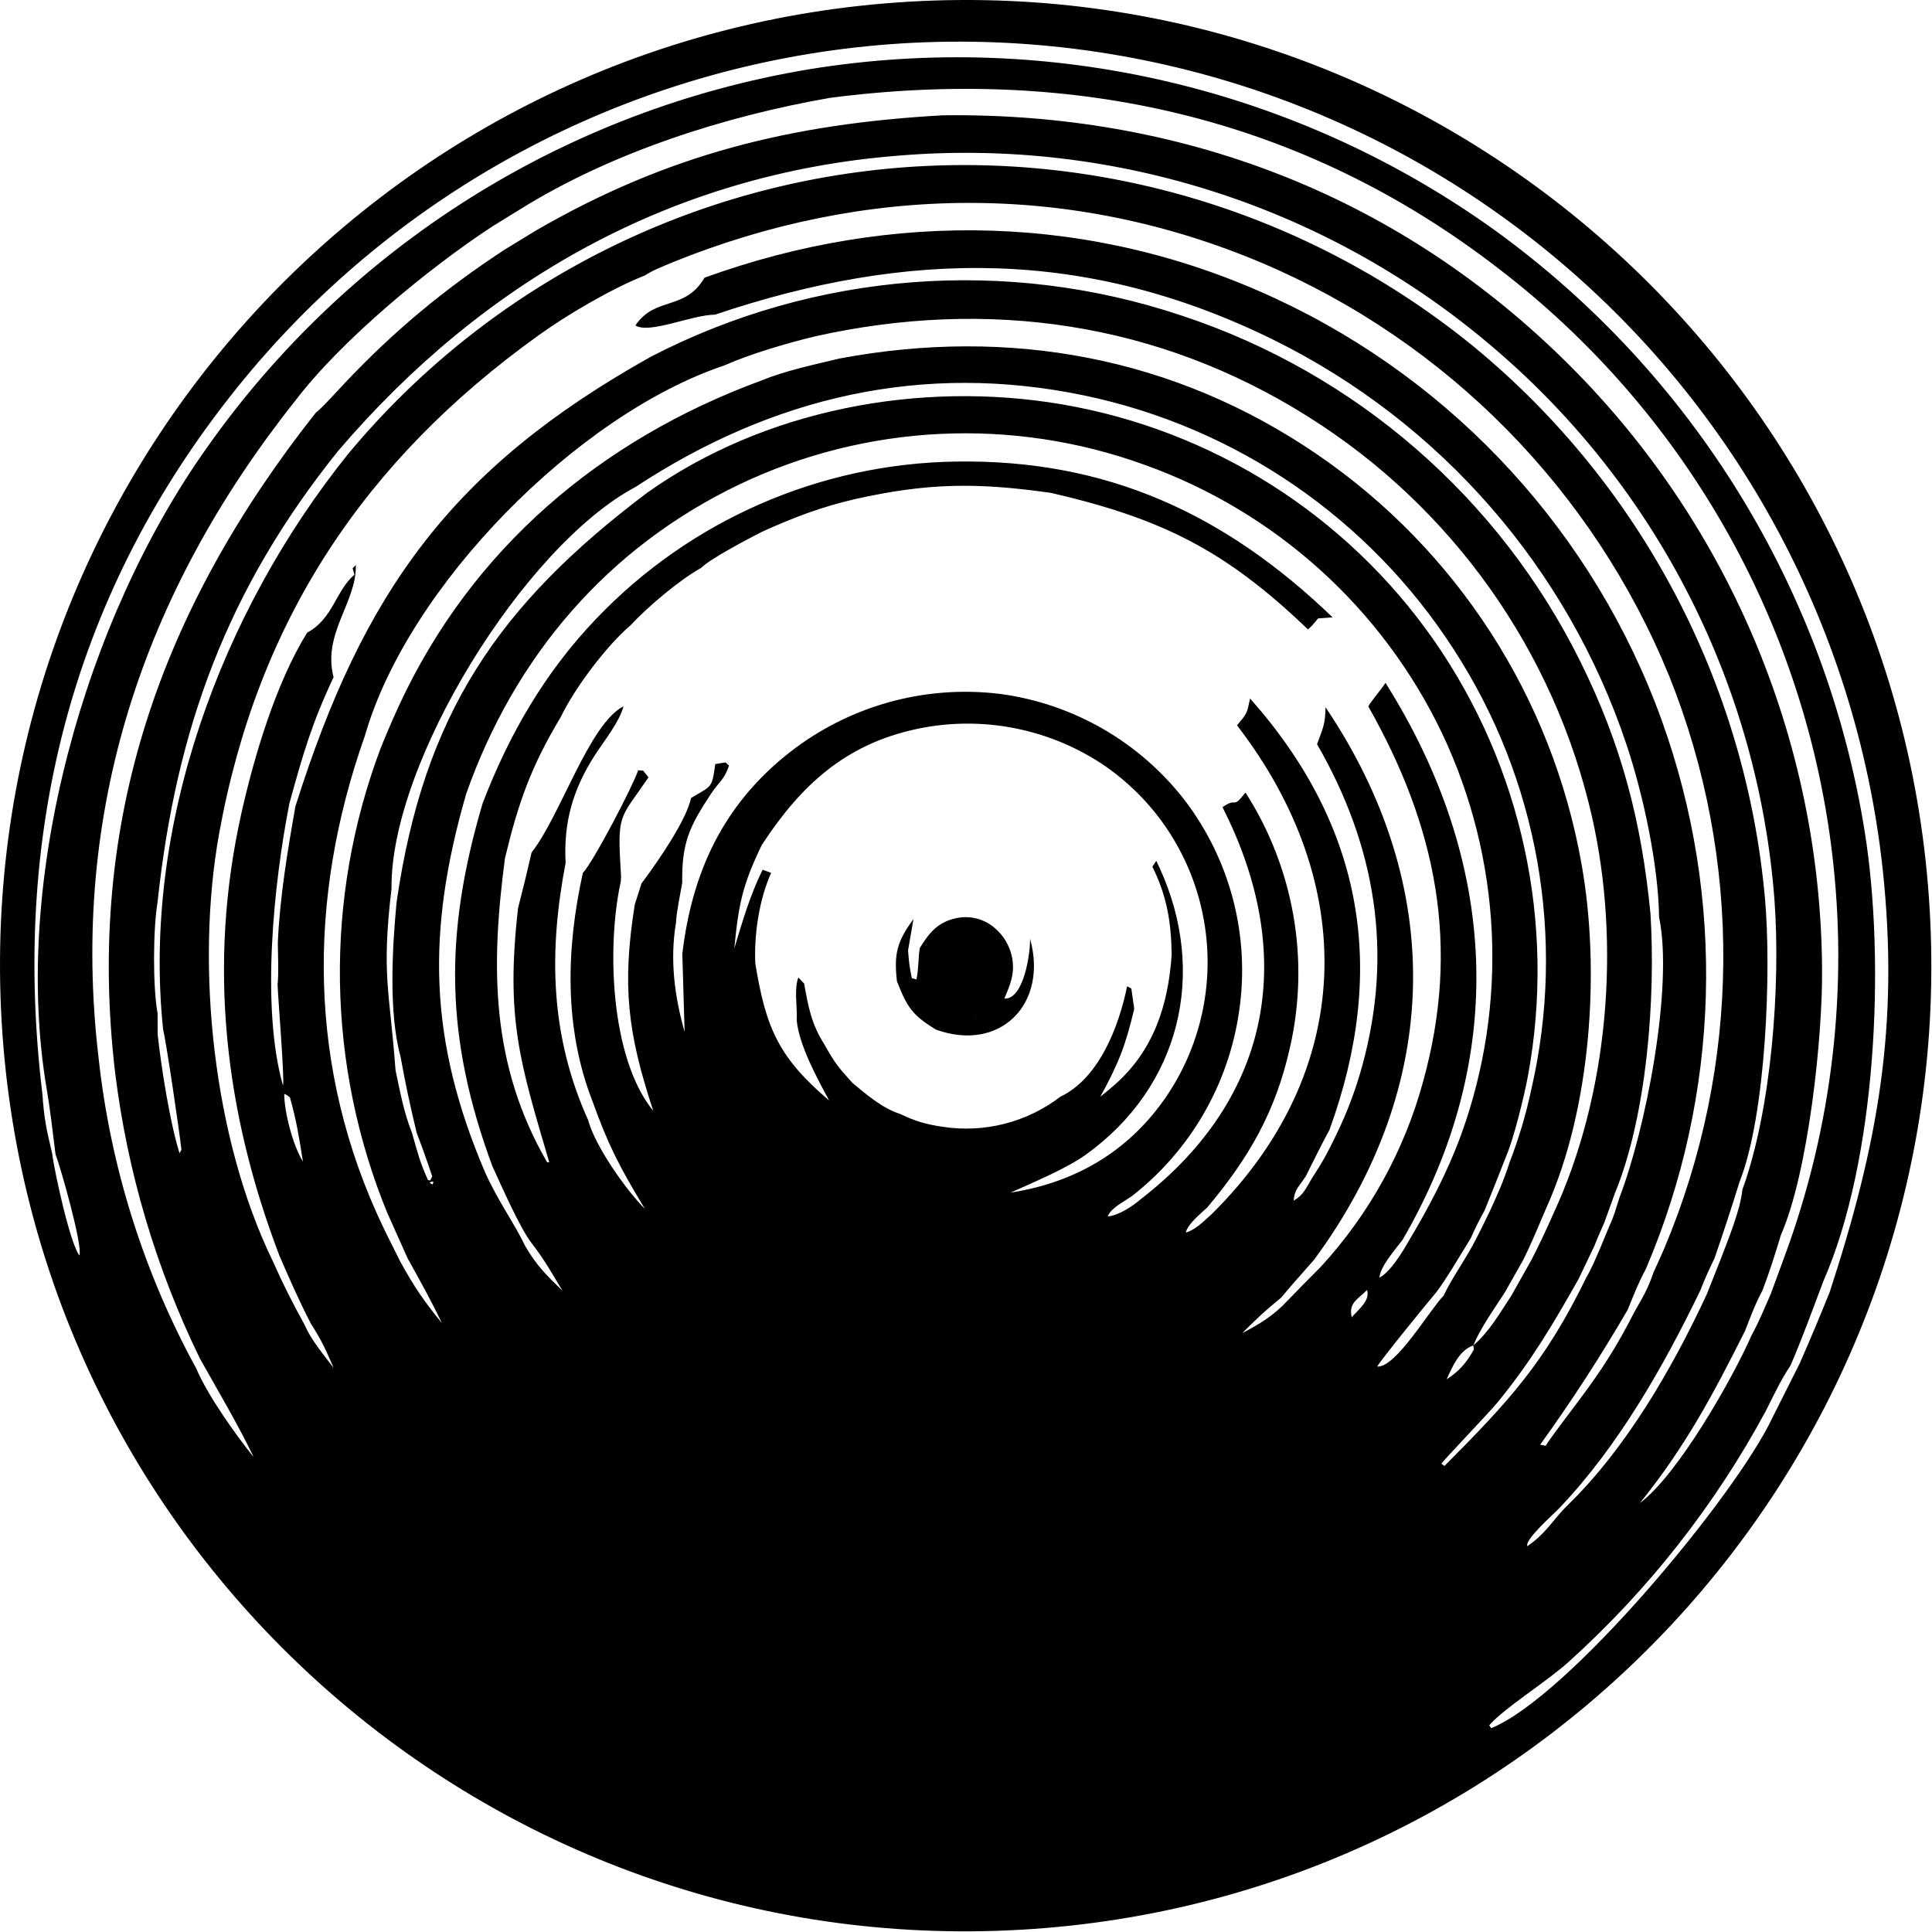
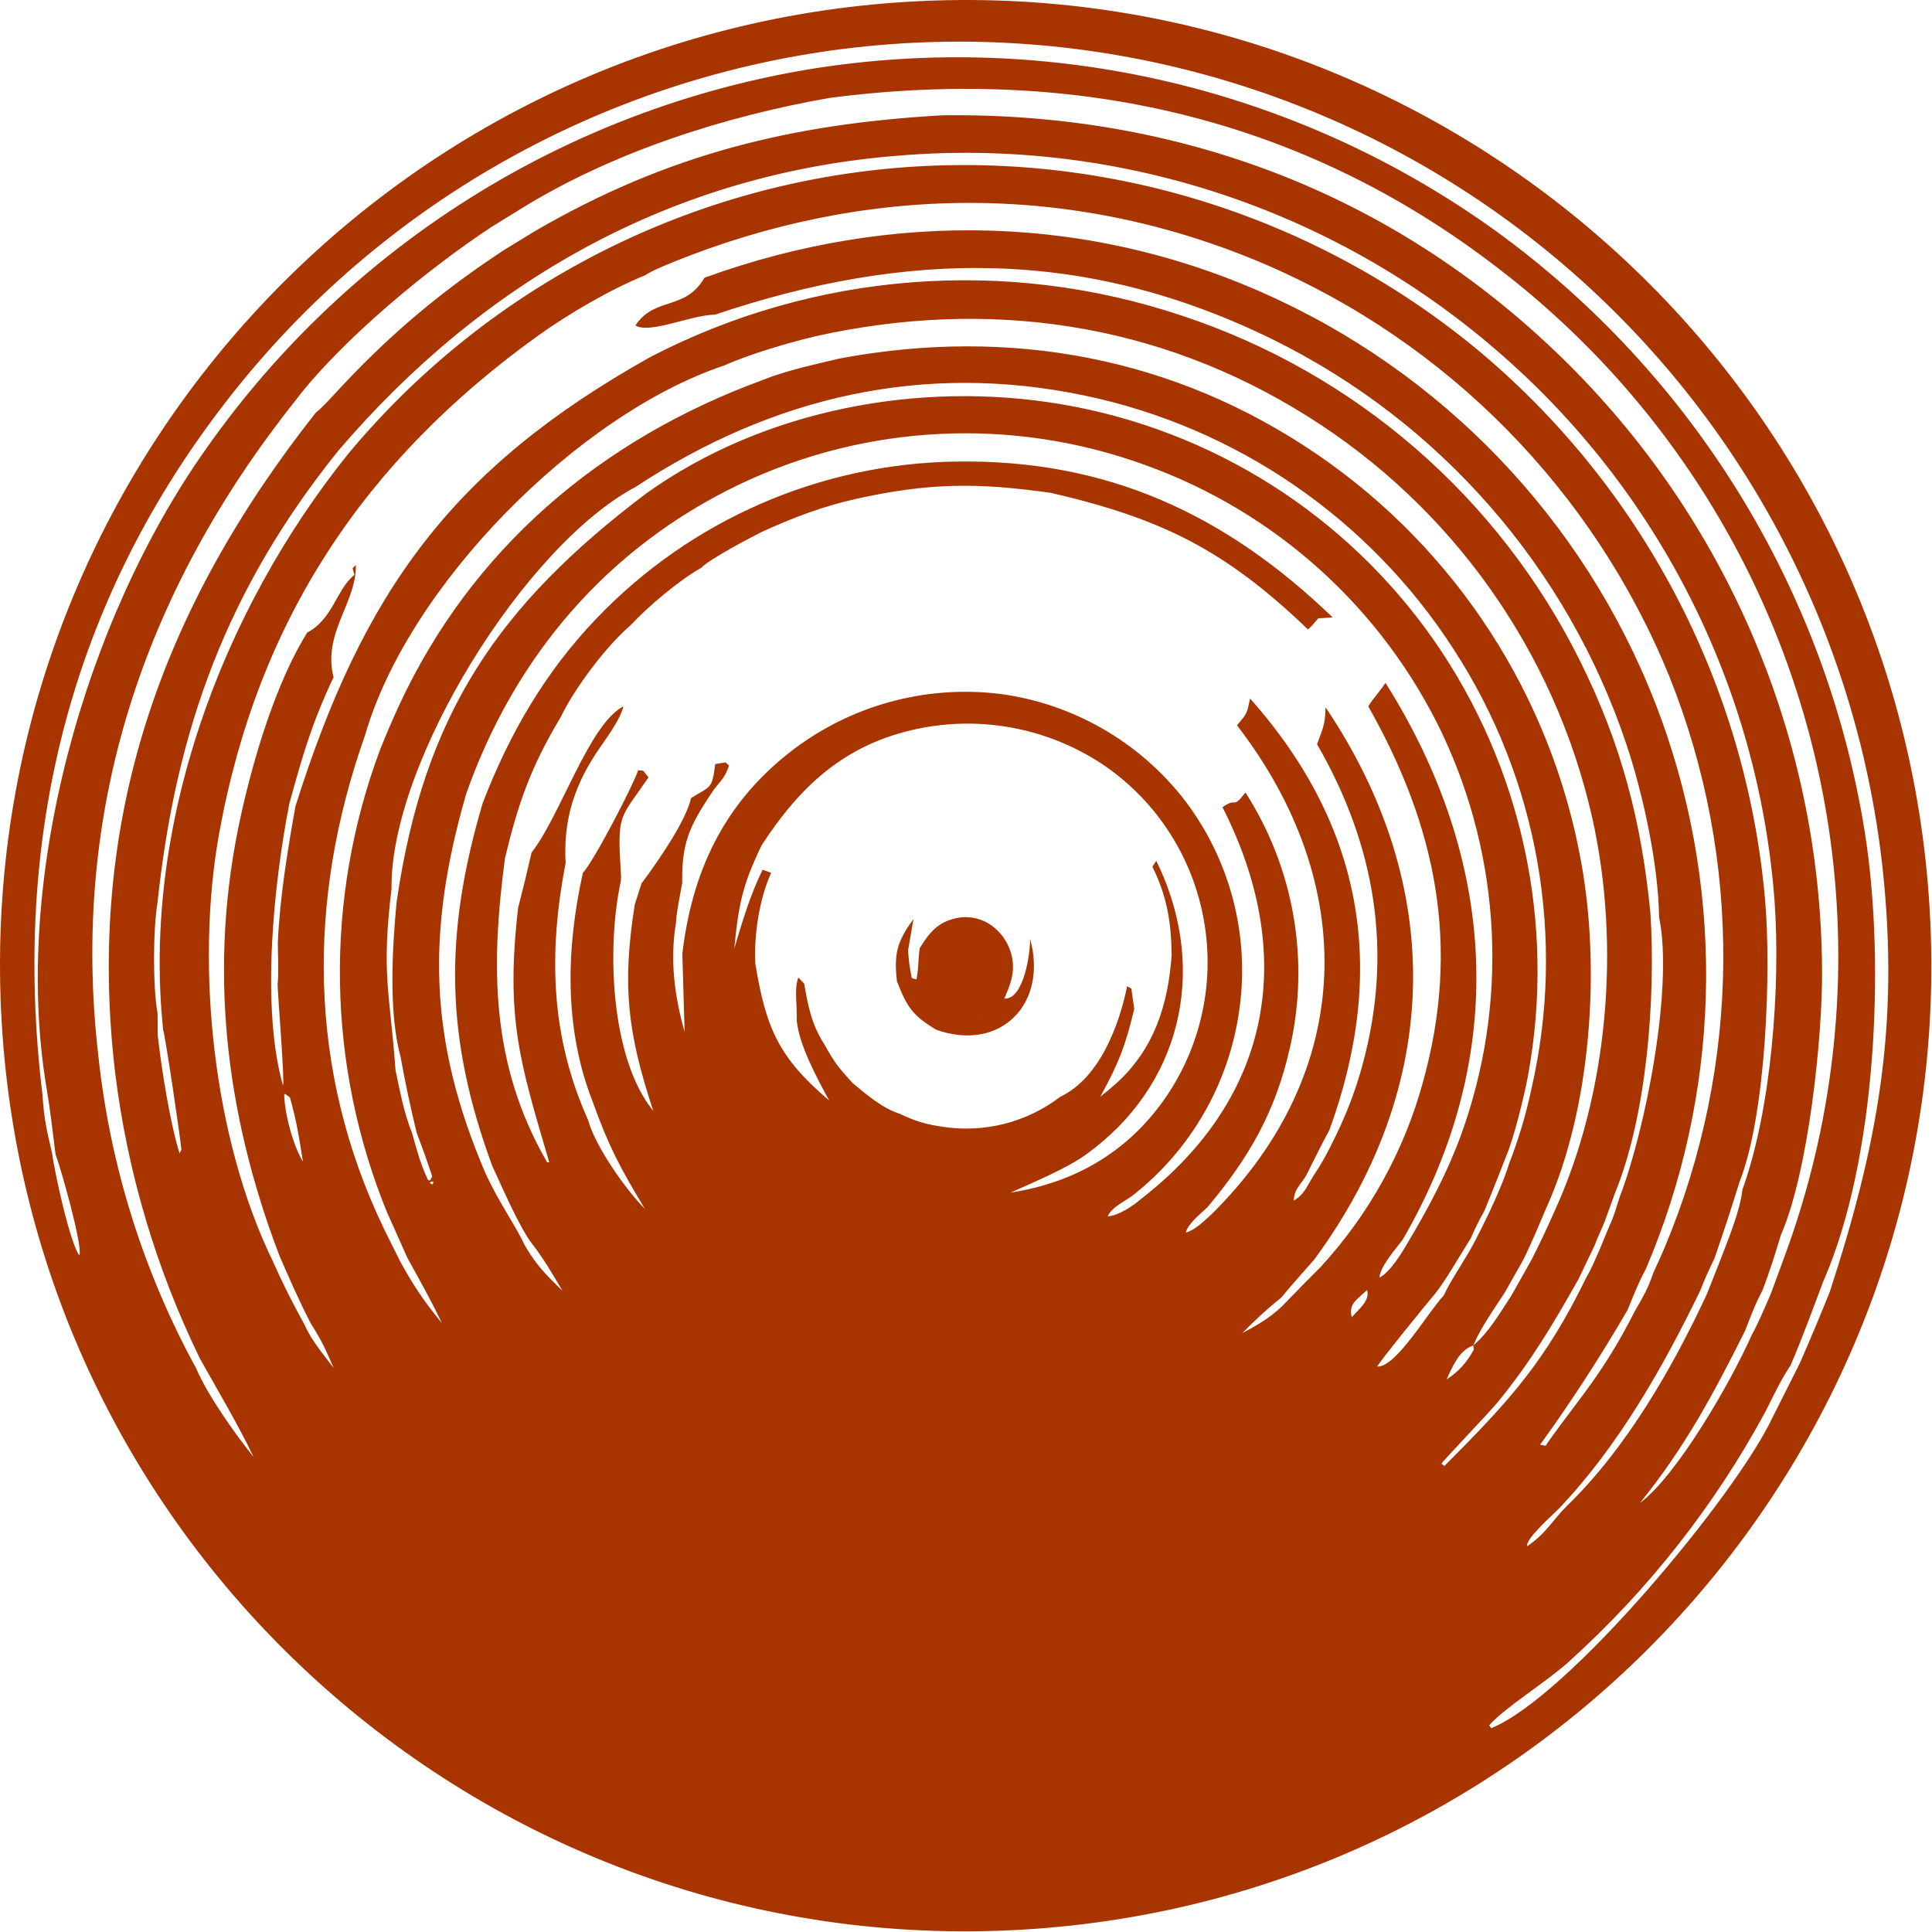
<svg xmlns="http://www.w3.org/2000/svg" width="960" height="960" viewBox="0 0 960 960" fill="none">
-   <path d="M451.865 0.831C716.481 -14.622 943.505 187.418 958.854 452.04C974.203 716.661 772.093 943.601 507.463 958.865C242.971 974.111 16.169 772.124 0.82 507.637C-14.529 243.152 187.384 16.277 451.865 0.831ZM764.447 121.227C667.074 43.76 542.584 8.812 419.12 24.286C298.73 39.462 189.195 101.539 114.316 197.024C34.415 298.702 5.754 416.724 21.077 543.683C21.928 556.109 23.057 561.014 25.926 573.196C27.024 582.206 34.871 618.069 39.46 623.841C41.196 619.033 30.085 579.991 27.594 573.587C26.228 562.671 24.979 551.507 23.131 540.681C5.698 436.826 42.24 307.602 102.742 222.543C173.279 122.341 281.033 54.589 401.903 34.445C521.764 14.868 644.491 43.714 743.08 114.636C841.504 185.978 907.538 293.525 926.622 413.585C936.889 478.102 932.437 576.328 906.071 636.475C900.801 650.425 895.599 664.802 889.716 678.464C884.906 685.608 881.292 693.413 877.403 701.13C852.129 747.972 819.009 790.126 779.477 825.754C768.738 835.523 747.382 848.711 739.982 857.29L740.965 858.722C779.255 843.237 862.565 743.026 880.711 704.435L894.338 677.322C899.471 665.609 904.434 653.816 909.192 641.948C933.068 568.749 943.863 509.779 935.473 431.662C922.17 309.508 860.587 197.741 764.447 121.227ZM743.458 173.932C661.456 103.155 554.429 68.341 446.478 77.332C334.285 86.159 240.312 139.4 167.993 224.083C112.979 292.572 87.49 361.973 78.261 448.502C76.052 461.777 75.883 490.239 78.305 503.604L78.339 513.972C80.022 529.614 84.406 557.814 89.216 573.032L90.147 571.32C89.428 563.881 82.237 515.386 81.076 511.762C70.419 410.497 109.861 304.102 173.006 225.54C239.995 144.972 336.058 94.075 440.342 83.899C545.736 73.656 650.896 105.571 732.816 172.666C815.53 241.008 867.46 339.608 877.011 446.477C880.234 482.399 877.556 554.1 864.322 587.395C860.4 600.099 856.255 612.736 851.906 625.301C849.092 631.071 847.234 635.194 844.897 641.168C826.547 679.116 804.154 718.518 775.009 749.182C771.496 752.89 757.812 764.723 758.886 768.296C768.487 761.824 771.495 755.163 779.101 747.765C808.026 719.636 831.066 679.771 848.103 643.09L854.789 626.226C858.729 615.777 864.629 601.831 865.789 591.123C880.319 550.949 884.77 489.902 881.768 447.725C873.855 341.712 824.108 243.2 743.458 173.932ZM744.264 133.17C646.561 57.848 533.372 32.994 412.503 48.607C360.235 57.724 304.177 75.597 258.783 103.792L244.519 112.589C213.03 133.245 169.708 168.843 146.549 199.337C71.063 294.403 34.628 403.32 48.945 525.295C54.809 579.547 71.311 632.111 97.506 679.979C103.18 693.363 116.97 712.758 126.011 723.978C118.722 708.583 107.766 690.138 99.32 675.011C77.556 630.39 63.334 582.471 57.232 533.2C42.388 407.832 80.124 302.32 156.925 205.042C159.324 203.497 169.033 192.77 171.489 190.169C195.872 164.356 220.744 143.728 250.561 124.165L265.837 114.822C331.724 76.567 393.38 61.514 468.405 57.294C585.096 55.799 691.892 95.718 775.981 177.659C857.995 257.48 904.604 366.837 905.372 481.276C905.73 515.071 898.55 582.597 884.924 613.657C881.956 623.422 879.415 631.632 875.766 641.191C872.082 648.113 869.899 654.114 867.068 661.379C851.105 693.172 837.496 718.749 814.848 746.883C833.744 732.737 860.639 685.545 870.343 663.525C874.077 656.666 876.925 649.694 880.046 642.543L886.715 624.346C910.574 559.881 918.623 490.63 910.182 422.412C895.975 307.624 836.183 203.38 744.264 133.17ZM627.601 130.88C531.9 90.274 430.082 91.516 334.21 130.334C329.585 132.328 324.613 134.124 320.484 136.839C304.122 143.32 281.914 156.276 267.553 166.665C181.265 228.564 128.067 308.23 108.912 414.048C96.954 480.113 105.938 565.905 135.642 626.832C140.887 638.66 145.301 647.252 151.527 658.63C154.549 665.788 160.964 673.34 165.785 679.708C161.782 670.503 159.952 666.293 154.422 657.597C148.504 646.101 144 635.868 138.861 623.978C111.622 552.674 103.185 479.524 119.816 404.69C126.157 376.15 137.123 339.267 152.642 314.338C165.518 307.494 166.96 293.16 176.114 285.627L175.226 282.37L176.8 280.765C177.323 299.254 160.111 314.704 165.744 336.498C154.872 359.637 150.543 374.665 143.779 399.29C136.106 438.547 129.524 500.363 140.614 539.406C141.486 536.51 138.171 496.483 137.933 489.162C138.532 484.086 138.107 474.015 138.048 468.513C139.018 445.896 142.844 422.993 146.783 400.707C180.36 294.295 224.141 232.726 323.48 177.216C405.046 135.007 500.24 127.664 587.314 156.868C673.583 185.355 744.851 247.204 785.207 328.604C805.74 369.916 815.7 408.417 820.117 454.078C822.692 495.791 818.429 554.09 802.364 593.119L797.214 607.375C795.611 611.095 793.649 615.39 792.233 619.113L784.389 635.54C771.393 658.43 761.26 675.743 744.392 696.529C740.321 701.544 716.978 725.883 716.218 727.301L717.747 728.423C749.766 696.235 767.612 677.083 788.209 634.823C790.972 630.058 792.609 625.934 794.843 620.92L799.771 608.975C801.954 604.502 803.183 599.805 804.718 595.025C817.611 561.636 831.612 490.426 824.398 455.787C824.023 429.55 816.467 394.693 808.196 369.968C778.897 282.226 715.753 209.825 632.811 168.862C539.968 123.165 451.352 123.982 355.262 156.354C343.658 156.426 322.798 166.112 315.716 161.712C325.64 147.027 340.298 154.712 350.068 137.985C443.698 104.025 543.396 106.175 634.142 148.485C723.308 189.995 792.25 265.346 825.677 357.845C857.653 446.497 854.823 543.971 817.781 630.625C814.029 637.544 811.743 643.56 808.793 650.804C795.405 673.86 780.893 696.241 765.288 717.864L768.049 718.397C769.727 715.424 781.404 700.055 784.286 696.216C796.036 680.578 803.336 669.11 812.222 651.73C816.485 644.255 818.804 640.488 821.618 632.243C823.46 628.293 825.251 624.318 826.974 620.317C865.226 529.528 866.096 427.314 829.395 335.891C791.757 243.639 719.244 169.967 627.601 130.88ZM650.063 207.082C575.384 159.975 490.574 148.041 405.063 167.123C391.481 170.396 372.674 175.876 359.933 181.576C286.95 205.989 202.658 291.254 181.332 365.536C152.546 446.856 152.827 531.248 190.488 609.956L191.729 612.512L198.881 626.843C205.858 639.513 210.505 646.323 219.53 657.396C214.283 646.249 208.488 635.998 202.531 625.228L192.822 603.527C192.762 603.418 192.705 603.308 192.647 603.199C162.27 529.405 160.969 446.843 189.006 372.128C191.886 364.943 194.939 357.83 198.162 350.793C234.36 272.603 298.389 218.433 378.491 189.009C390.398 184.139 404.573 181.178 417.217 178.132C501.354 162.369 583.573 177.239 654.672 225.915C723.892 273.275 771.155 346.489 785.805 429.071C795.304 481.815 790.63 550.644 768.524 599.817C764.764 608.601 761.109 617.526 756.861 626.074L747.664 642.332C742.444 650.371 735.664 659.879 732.056 668.544C725.115 670.937 721.782 678.925 718.828 685.373C724.918 681.529 728.866 676.925 732.371 670.54L732.056 668.544C739.945 661.888 745.36 652.305 751.099 643.592L760.995 625.98C764.817 618.543 768.403 610.988 771.751 603.326C799.277 544.244 805.382 469.433 791.125 406.17C772.45 323.689 721.688 252.044 650.063 207.082ZM538.774 196.506C458.418 179.747 383.761 197.277 315.876 241.92C260.567 271.218 193.798 379.036 194.545 441.537C189.429 484.509 193.674 492.498 196.53 531.738C198.884 542.797 200.592 552.517 204.77 563.058C207.34 572.177 208.661 577.713 212.706 586.383L213.738 586.543L214.769 584.552C212.368 577.287 209.797 570.079 207.057 562.937C203.879 549.723 201.41 538.365 199.02 524.999C193.026 503.187 194.929 470.738 197.056 448.335C210.575 354.852 247.533 300.697 321.393 244.979C379.864 203.348 457.2 188.968 527.486 200.884C602.346 213.624 668.978 255.842 712.468 318.092C756.328 381.132 773.167 459.092 759.228 534.615C757.499 544.1 752.183 565.869 748.395 574.526C744.923 583.505 741.365 592.451 737.723 601.362C735.042 606.335 733.062 610.007 730.86 615.195C726.706 621.854 717.879 636.917 713.419 642.439C710.692 645.562 685.516 676.468 684.322 679.03C693.629 679.715 710.269 650.947 717.333 643.817C721.124 635.491 728.537 625.352 733.285 615.944C735.616 611.517 737.904 606.678 740.131 602.163C744.254 593.163 746.98 587.236 750.067 577.674C754.658 565.851 758.284 553.675 760.91 541.266C778.249 466.198 764.332 387.306 722.358 322.7C680.521 257.759 614.393 212.304 538.774 196.506ZM568.669 230.941C502.957 207.111 430.432 210.638 367.343 240.734C301.817 272.131 255.64 326.27 231.642 394.47C211.91 462.762 212.849 516.684 241.106 582.693C247.819 597.484 255.617 607.867 260.955 619.129C266.782 629.082 271.46 633.539 279.499 641.394C274.47 632.991 270.322 625.642 264.285 617.871C258.418 610.469 249.002 588.908 244.629 579.402C221.038 515.481 220.653 464.051 239.802 399.196C252.925 364.898 270.851 333.944 296.414 307.29C343.107 258.421 407.462 230.339 475.043 229.343C550.053 228.156 608.878 255.443 662.178 306.773L654.959 307.287L653.526 309C651.439 311.456 652.308 310.513 649.926 312.757C608.748 273.234 577.22 257.661 522.329 244.925C485.517 239.695 461.298 239.874 424.984 247.975C408.055 251.877 394.582 257.034 378.71 264.202C372.471 267.387 352.949 277.54 348.382 282.203C337.757 288.054 321.77 301.559 313.447 310.589C301.322 320.882 285.503 341.974 278.563 356.419C263.852 380.949 257.602 398.674 250.915 426.417C243.877 479.912 243.614 528.687 271.868 577.526L272.929 577.547C258.265 527.664 251.211 506.104 257.412 451.287C259.796 442.088 262.038 432.852 264.136 423.583C278.233 405.888 292.795 359.567 309.791 350.973C307.87 358.615 300.002 368.406 295.713 375.04C284.674 392.123 279.945 408.706 281.052 428.748C272.533 473.192 273.382 514.711 292.248 556.584C295.661 569.368 310.813 591.021 320.418 600.653C307.897 579.809 302.542 569.825 294.357 547.054C280.184 510.676 281.33 471.251 289.604 433.791C295.079 427.874 314.495 390.598 317.1 382.758L319.563 382.932L322.241 386.268C307.586 407.762 306.633 403.575 308.602 435.457L308.485 437.906C301.432 469.831 303.085 525.621 324.623 552.016C311.916 513.535 308.963 490.039 315.411 449.463L318.762 438.976L320.587 436.514C327.506 427.066 340.999 407.602 343.395 396.518C353.647 390.319 353.737 391.984 355.41 379.658L360.501 378.83L362.266 380.42C359.626 387.926 357.486 388.087 353.152 394.642C342.364 410.963 338.703 419.199 339 438.619C338.091 443.815 336.057 453.618 335.898 458.478C332.805 476.769 335.136 495.017 340.181 512.731L339.043 473.92C343.861 433.26 359.467 399.708 392.251 373.95C421.954 350.643 459.734 340.164 497.199 344.836C533.426 349.738 566.272 368.689 588.647 397.597C611.411 427.432 621.177 465.19 615.733 502.321C610.557 538.834 591.364 571.894 562.224 594.497C557.822 597.503 552.075 600.251 550.423 604.415C555.827 604.037 562.974 599.244 566.965 595.767C632.55 544.966 644.366 473.676 607.445 401.093C615.154 395.668 612.002 402.65 618.873 393.797C642.892 431.283 650.875 476.832 641.035 520.25C633.865 552.34 620.747 575.104 599.939 599.916C596.279 603.378 590.303 608.031 589.207 612.477C594.354 610.894 597.823 607.041 601.973 603.4C673.849 532.403 675.256 439.001 614.664 360.414C619.717 354.394 619.51 354.774 621.164 347.076C677.654 410.749 689.519 481.856 660.622 561.383C656.375 569.145 652.839 576.618 648.851 584.443C645.366 589.759 643.191 591.108 642.808 596.572C647.6 593.962 649.052 590.239 651.907 585.464C657.542 576.823 659.602 572.915 664.058 563.703C669.422 552.67 673.744 541.161 676.964 529.324C692.418 472.934 683.353 419.905 654.434 369.797C657.467 361.524 658.468 359.996 658.654 351.435C718.446 440.157 716.618 539.431 653.079 625.82C647.785 631.906 641.634 638.684 636.557 644.84C628.613 651.287 624.407 655.252 617.278 662.412C625.754 657.983 633.03 653.606 639.618 646.435C645.086 640.766 650.608 635.151 656.183 629.589C680.243 603.464 697.69 571.95 707.058 537.692C725.863 470.13 713.753 410.78 679.902 351.01C681.084 348.638 686.255 342.767 688.443 339.3C743.977 427.439 750.041 524.669 696.929 616.077C693.185 621.029 685.847 629.241 685.444 634.827C690.685 632.161 696.533 622.682 699.472 617.539C709.779 600.269 718.979 583.034 725.929 564.107C749.619 498.946 746.241 427.013 716.552 364.357C686.797 302.11 633.639 254.153 568.669 230.941ZM679.274 641.006C674.388 645.831 670.024 647.534 671.668 654.553C675.116 650.516 680.918 646.274 679.274 641.006ZM547.142 379.308C520.199 361.72 487.377 355.546 455.887 362.143C420.098 369.659 397.798 390.314 378.508 419.905C368.986 439.619 367.01 449.165 364.868 471.267C369.046 457.438 372.563 445.179 378.945 432.158L383.169 433.715C377.234 446.97 374.639 464.3 375.306 478.753C380.562 510.671 386.708 525.317 411.977 546.807C406.087 535.85 397.067 519.447 395.88 507.011C396.219 500.002 394.504 491.428 396.682 485.734L399.579 488.705C401.61 500.232 403.164 508.81 409.663 519.026C414.974 528.462 416.396 530.11 423.567 538.082C430.358 543.755 438.613 550.801 447.123 553.445C454.608 557.035 459.878 558.639 468.211 559.866C489.003 563.119 510.22 557.724 526.932 544.933C546.285 535.693 556.058 509.723 560.064 490.059L562.161 491.202L563.597 501.32C559.244 519.694 555.753 528.518 546.718 544.979C549.167 543.038 551.57 541.038 553.922 538.981C573.362 521.862 580.488 499.243 582.184 474.496C581.997 458.26 579.85 445.3 572.617 430.664L574.541 427.732C575.126 428.934 575.698 430.142 576.256 431.358C599.932 483.176 586.765 539.747 539.598 573.715C529.906 580.694 513.307 587.554 502.126 592.619C503.509 592.387 504.891 592.144 506.27 591.892C537.101 586.179 562.193 570.496 579.861 544.38C597.528 518.093 603.962 485.837 597.732 454.783C591.6 423.889 573.388 396.719 547.142 379.308ZM213.446 587.82L215.049 588.546L215.313 587.151L214.37 587.126L213.446 587.82ZM141.218 543.574C141.335 553.015 145.589 569.227 150.528 577.207C148.627 565.238 147.376 556.968 144.062 545.294C143.143 544.674 142.307 543.777 141.218 543.574ZM475.569 456.143C481.876 454.907 488.408 456.48 493.461 460.452C498.79 464.613 502.272 470.698 503.16 477.4C504.061 484.459 501.765 489.823 499.04 496.175L499.266 496.187C508.752 496.498 512.076 473.307 511.822 466.414C520.887 498.817 497.068 523.035 465.165 511.65C466.309 511.655 467.386 511.633 468.402 511.584C469.08 511.552 469.73 511.509 470.354 511.455C470.979 511.4 471.578 511.336 472.152 511.261C470.14 511.523 467.834 511.662 465.165 511.65C453.295 504.456 450.81 500.544 445.69 487.621C444.068 473.687 445.909 467.616 453.905 456.659L451.214 472.231C451.64 478.132 451.901 480.23 453.064 486.016L455.406 486.657C456.598 480.185 456.155 477.022 457.011 471.117C461.745 463.43 466.075 458.029 475.569 456.143ZM475.324 510.699H475.325H475.324ZM480.238 508.985C479.896 509.155 479.539 509.32 479.166 509.477C479.539 509.32 479.896 509.155 480.238 508.985ZM482.131 507.898H482.132H482.131ZM489.979 500.51C487.758 502.48 486.13 504.737 483.749 506.702C485.378 505.357 486.655 503.876 488.011 502.444C488.428 502.003 488.852 501.567 489.297 501.141C489.519 500.928 489.746 500.717 489.979 500.51ZM492.305 498.748H492.306H492.305ZM494.697 497.49H494.698H494.697ZM497.661 496.489H497.662H497.661Z" fill="black" />
+   <path d="M451.865 0.831C716.481 -14.622 943.505 187.418 958.854 452.04C974.203 716.661 772.093 943.601 507.463 958.865C242.971 974.111 16.169 772.124 0.82 507.637C-14.529 243.152 187.384 16.277 451.865 0.831ZM764.447 121.227C667.074 43.76 542.584 8.812 419.12 24.286C298.73 39.462 189.195 101.539 114.316 197.024C34.415 298.702 5.754 416.724 21.077 543.683C21.928 556.109 23.057 561.014 25.926 573.196C27.024 582.206 34.871 618.069 39.46 623.841C41.196 619.033 30.085 579.991 27.594 573.587C26.228 562.671 24.979 551.507 23.131 540.681C5.698 436.826 42.24 307.602 102.742 222.543C173.279 122.341 281.033 54.589 401.903 34.445C521.764 14.868 644.491 43.714 743.08 114.636C841.504 185.978 907.538 293.525 926.622 413.585C936.889 478.102 932.437 576.328 906.071 636.475C900.801 650.425 895.599 664.802 889.716 678.464C884.906 685.608 881.292 693.413 877.403 701.13C852.129 747.972 819.009 790.126 779.477 825.754C768.738 835.523 747.382 848.711 739.982 857.29L740.965 858.722C779.255 843.237 862.565 743.026 880.711 704.435L894.338 677.322C899.471 665.609 904.434 653.816 909.192 641.948C933.068 568.749 943.863 509.779 935.473 431.662C922.17 309.508 860.587 197.741 764.447 121.227ZM743.458 173.932C661.456 103.155 554.429 68.341 446.478 77.332C334.285 86.159 240.312 139.4 167.993 224.083C112.979 292.572 87.49 361.973 78.261 448.502C76.052 461.777 75.883 490.239 78.305 503.604L78.339 513.972C80.022 529.614 84.406 557.814 89.216 573.032L90.147 571.32C89.428 563.881 82.237 515.386 81.076 511.762C70.419 410.497 109.861 304.102 173.006 225.54C239.995 144.972 336.058 94.075 440.342 83.899C545.736 73.656 650.896 105.571 732.816 172.666C815.53 241.008 867.46 339.608 877.011 446.477C880.234 482.399 877.556 554.1 864.322 587.395C860.4 600.099 856.255 612.736 851.906 625.301C849.092 631.071 847.234 635.194 844.897 641.168C826.547 679.116 804.154 718.518 775.009 749.182C771.496 752.89 757.812 764.723 758.886 768.296C768.487 761.824 771.495 755.163 779.101 747.765C808.026 719.636 831.066 679.771 848.103 643.09L854.789 626.226C858.729 615.777 864.629 601.831 865.789 591.123C880.319 550.949 884.77 489.902 881.768 447.725C873.855 341.712 824.108 243.2 743.458 173.932ZM744.264 133.17C646.561 57.848 533.372 32.994 412.503 48.607C360.235 57.724 304.177 75.597 258.783 103.792L244.519 112.589C213.03 133.245 169.708 168.843 146.549 199.337C71.063 294.403 34.628 403.32 48.945 525.295C54.809 579.547 71.311 632.111 97.506 679.979C103.18 693.363 116.97 712.758 126.011 723.978C118.722 708.583 107.766 690.138 99.32 675.011C77.556 630.39 63.334 582.471 57.232 533.2C42.388 407.832 80.124 302.32 156.925 205.042C159.324 203.497 169.033 192.77 171.489 190.169C195.872 164.356 220.744 143.728 250.561 124.165L265.837 114.822C331.724 76.567 393.38 61.514 468.405 57.294C585.096 55.799 691.892 95.718 775.981 177.659C857.995 257.48 904.604 366.837 905.372 481.276C905.73 515.071 898.55 582.597 884.924 613.657C881.956 623.422 879.415 631.632 875.766 641.191C872.082 648.113 869.899 654.114 867.068 661.379C851.105 693.172 837.496 718.749 814.848 746.883C833.744 732.737 860.639 685.545 870.343 663.525C874.077 656.666 876.925 649.694 880.046 642.543L886.715 624.346C910.574 559.881 918.623 490.63 910.182 422.412C895.975 307.624 836.183 203.38 744.264 133.17ZM627.601 130.88C531.9 90.274 430.082 91.516 334.21 130.334C329.585 132.328 324.613 134.124 320.484 136.839C304.122 143.32 281.914 156.276 267.553 166.665C181.265 228.564 128.067 308.23 108.912 414.048C96.954 480.113 105.938 565.905 135.642 626.832C140.887 638.66 145.301 647.252 151.527 658.63C154.549 665.788 160.964 673.34 165.785 679.708C161.782 670.503 159.952 666.293 154.422 657.597C148.504 646.101 144 635.868 138.861 623.978C111.622 552.674 103.185 479.524 119.816 404.69C126.157 376.15 137.123 339.267 152.642 314.338C165.518 307.494 166.96 293.16 176.114 285.627L175.226 282.37L176.8 280.765C177.323 299.254 160.111 314.704 165.744 336.498C154.872 359.637 150.543 374.665 143.779 399.29C136.106 438.547 129.524 500.363 140.614 539.406C141.486 536.51 138.171 496.483 137.933 489.162C138.532 484.086 138.107 474.015 138.048 468.513C139.018 445.896 142.844 422.993 146.783 400.707C180.36 294.295 224.141 232.726 323.48 177.216C405.046 135.007 500.24 127.664 587.314 156.868C673.583 185.355 744.851 247.204 785.207 328.604C805.74 369.916 815.7 408.417 820.117 454.078C822.692 495.791 818.429 554.09 802.364 593.119L797.214 607.375C795.611 611.095 793.649 615.39 792.233 619.113L784.389 635.54C771.393 658.43 761.26 675.743 744.392 696.529C740.321 701.544 716.978 725.883 716.218 727.301L717.747 728.423C749.766 696.235 767.612 677.083 788.209 634.823C790.972 630.058 792.609 625.934 794.843 620.92L799.771 608.975C801.954 604.502 803.183 599.805 804.718 595.025C817.611 561.636 831.612 490.426 824.398 455.787C824.023 429.55 816.467 394.693 808.196 369.968C778.897 282.226 715.753 209.825 632.811 168.862C539.968 123.165 451.352 123.982 355.262 156.354C343.658 156.426 322.798 166.112 315.716 161.712C325.64 147.027 340.298 154.712 350.068 137.985C443.698 104.025 543.396 106.175 634.142 148.485C723.308 189.995 792.25 265.346 825.677 357.845C857.653 446.497 854.823 543.971 817.781 630.625C814.029 637.544 811.743 643.56 808.793 650.804C795.405 673.86 780.893 696.241 765.288 717.864L768.049 718.397C769.727 715.424 781.404 700.055 784.286 696.216C796.036 680.578 803.336 669.11 812.222 651.73C816.485 644.255 818.804 640.488 821.618 632.243C823.46 628.293 825.251 624.318 826.974 620.317C865.226 529.528 866.096 427.314 829.395 335.891C791.757 243.639 719.244 169.967 627.601 130.88ZM650.063 207.082C575.384 159.975 490.574 148.041 405.063 167.123C391.481 170.396 372.674 175.876 359.933 181.576C286.95 205.989 202.658 291.254 181.332 365.536C152.546 446.856 152.827 531.248 190.488 609.956L191.729 612.512L198.881 626.843C205.858 639.513 210.505 646.323 219.53 657.396C214.283 646.249 208.488 635.998 202.531 625.228L192.822 603.527C192.762 603.418 192.705 603.308 192.647 603.199C162.27 529.405 160.969 446.843 189.006 372.128C191.886 364.943 194.939 357.83 198.162 350.793C234.36 272.603 298.389 218.433 378.491 189.009C390.398 184.139 404.573 181.178 417.217 178.132C501.354 162.369 583.573 177.239 654.672 225.915C723.892 273.275 771.155 346.489 785.805 429.071C795.304 481.815 790.63 550.644 768.524 599.817C764.764 608.601 761.109 617.526 756.861 626.074L747.664 642.332C742.444 650.371 735.664 659.879 732.056 668.544C725.115 670.937 721.782 678.925 718.828 685.373C724.918 681.529 728.866 676.925 732.371 670.54L732.056 668.544C739.945 661.888 745.36 652.305 751.099 643.592L760.995 625.98C764.817 618.543 768.403 610.988 771.751 603.326C799.277 544.244 805.382 469.433 791.125 406.17C772.45 323.689 721.688 252.044 650.063 207.082ZM538.774 196.506C458.418 179.747 383.761 197.277 315.876 241.92C260.567 271.218 193.798 379.036 194.545 441.537C189.429 484.509 193.674 492.498 196.53 531.738C198.884 542.797 200.592 552.517 204.77 563.058C207.34 572.177 208.661 577.713 212.706 586.383L213.738 586.543L214.769 584.552C212.368 577.287 209.797 570.079 207.057 562.937C203.879 549.723 201.41 538.365 199.02 524.999C193.026 503.187 194.929 470.738 197.056 448.335C210.575 354.852 247.533 300.697 321.393 244.979C379.864 203.348 457.2 188.968 527.486 200.884C602.346 213.624 668.978 255.842 712.468 318.092C756.328 381.132 773.167 459.092 759.228 534.615C757.499 544.1 752.183 565.869 748.395 574.526C744.923 583.505 741.365 592.451 737.723 601.362C735.042 606.335 733.062 610.007 730.86 615.195C726.706 621.854 717.879 636.917 713.419 642.439C710.692 645.562 685.516 676.468 684.322 679.03C693.629 679.715 710.269 650.947 717.333 643.817C721.124 635.491 728.537 625.352 733.285 615.944C735.616 611.517 737.904 606.678 740.131 602.163C744.254 593.163 746.98 587.236 750.067 577.674C754.658 565.851 758.284 553.675 760.91 541.266C778.249 466.198 764.332 387.306 722.358 322.7C680.521 257.759 614.393 212.304 538.774 196.506ZM568.669 230.941C502.957 207.111 430.432 210.638 367.343 240.734C301.817 272.131 255.64 326.27 231.642 394.47C211.91 462.762 212.849 516.684 241.106 582.693C247.819 597.484 255.617 607.867 260.955 619.129C266.782 629.082 271.46 633.539 279.499 641.394C274.47 632.991 270.322 625.642 264.285 617.871C258.418 610.469 249.002 588.908 244.629 579.402C221.038 515.481 220.653 464.051 239.802 399.196C252.925 364.898 270.851 333.944 296.414 307.29C343.107 258.421 407.462 230.339 475.043 229.343C550.053 228.156 608.878 255.443 662.178 306.773L654.959 307.287L653.526 309C651.439 311.456 652.308 310.513 649.926 312.757C608.748 273.234 577.22 257.661 522.329 244.925C485.517 239.695 461.298 239.874 424.984 247.975C408.055 251.877 394.582 257.034 378.71 264.202C372.471 267.387 352.949 277.54 348.382 282.203C337.757 288.054 321.77 301.559 313.447 310.589C301.322 320.882 285.503 341.974 278.563 356.419C263.852 380.949 257.602 398.674 250.915 426.417C243.877 479.912 243.614 528.687 271.868 577.526L272.929 577.547C258.265 527.664 251.211 506.104 257.412 451.287C259.796 442.088 262.038 432.852 264.136 423.583C278.233 405.888 292.795 359.567 309.791 350.973C307.87 358.615 300.002 368.406 295.713 375.04C284.674 392.123 279.945 408.706 281.052 428.748C272.533 473.192 273.382 514.711 292.248 556.584C295.661 569.368 310.813 591.021 320.418 600.653C307.897 579.809 302.542 569.825 294.357 547.054C280.184 510.676 281.33 471.251 289.604 433.791C295.079 427.874 314.495 390.598 317.1 382.758L319.563 382.932L322.241 386.268C307.586 407.762 306.633 403.575 308.602 435.457L308.485 437.906C301.432 469.831 303.085 525.621 324.623 552.016C311.916 513.535 308.963 490.039 315.411 449.463L318.762 438.976L320.587 436.514C327.506 427.066 340.999 407.602 343.395 396.518C353.647 390.319 353.737 391.984 355.41 379.658L360.501 378.83L362.266 380.42C359.626 387.926 357.486 388.087 353.152 394.642C342.364 410.963 338.703 419.199 339 438.619C338.091 443.815 336.057 453.618 335.898 458.478C332.805 476.769 335.136 495.017 340.181 512.731L339.043 473.92C343.861 433.26 359.467 399.708 392.251 373.95C421.954 350.643 459.734 340.164 497.199 344.836C533.426 349.738 566.272 368.689 588.647 397.597C611.411 427.432 621.177 465.19 615.733 502.321C610.557 538.834 591.364 571.894 562.224 594.497C557.822 597.503 552.075 600.251 550.423 604.415C555.827 604.037 562.974 599.244 566.965 595.767C632.55 544.966 644.366 473.676 607.445 401.093C615.154 395.668 612.002 402.65 618.873 393.797C642.892 431.283 650.875 476.832 641.035 520.25C633.865 552.34 620.747 575.104 599.939 599.916C596.279 603.378 590.303 608.031 589.207 612.477C594.354 610.894 597.823 607.041 601.973 603.4C673.849 532.403 675.256 439.001 614.664 360.414C619.717 354.394 619.51 354.774 621.164 347.076C677.654 410.749 689.519 481.856 660.622 561.383C656.375 569.145 652.839 576.618 648.851 584.443C645.366 589.759 643.191 591.108 642.808 596.572C647.6 593.962 649.052 590.239 651.907 585.464C657.542 576.823 659.602 572.915 664.058 563.703C669.422 552.67 673.744 541.161 676.964 529.324C692.418 472.934 683.353 419.905 654.434 369.797C657.467 361.524 658.468 359.996 658.654 351.435C718.446 440.157 716.618 539.431 653.079 625.82C647.785 631.906 641.634 638.684 636.557 644.84C628.613 651.287 624.407 655.252 617.278 662.412C625.754 657.983 633.03 653.606 639.618 646.435C645.086 640.766 650.608 635.151 656.183 629.589C680.243 603.464 697.69 571.95 707.058 537.692C725.863 470.13 713.753 410.78 679.902 351.01C681.084 348.638 686.255 342.767 688.443 339.3C743.977 427.439 750.041 524.669 696.929 616.077C693.185 621.029 685.847 629.241 685.444 634.827C690.685 632.161 696.533 622.682 699.472 617.539C709.779 600.269 718.979 583.034 725.929 564.107C749.619 498.946 746.241 427.013 716.552 364.357C686.797 302.11 633.639 254.153 568.669 230.941ZM679.274 641.006C674.388 645.831 670.024 647.534 671.668 654.553C675.116 650.516 680.918 646.274 679.274 641.006ZM547.142 379.308C520.199 361.72 487.377 355.546 455.887 362.143C420.098 369.659 397.798 390.314 378.508 419.905C368.986 439.619 367.01 449.165 364.868 471.267C369.046 457.438 372.563 445.179 378.945 432.158L383.169 433.715C377.234 446.97 374.639 464.3 375.306 478.753C380.562 510.671 386.708 525.317 411.977 546.807C406.087 535.85 397.067 519.447 395.88 507.011C396.219 500.002 394.504 491.428 396.682 485.734L399.579 488.705C401.61 500.232 403.164 508.81 409.663 519.026C414.974 528.462 416.396 530.11 423.567 538.082C430.358 543.755 438.613 550.801 447.123 553.445C454.608 557.035 459.878 558.639 468.211 559.866C489.003 563.119 510.22 557.724 526.932 544.933C546.285 535.693 556.058 509.723 560.064 490.059L562.161 491.202L563.597 501.32C559.244 519.694 555.753 528.518 546.718 544.979C549.167 543.038 551.57 541.038 553.922 538.981C573.362 521.862 580.488 499.243 582.184 474.496C581.997 458.26 579.85 445.3 572.617 430.664L574.541 427.732C575.126 428.934 575.698 430.142 576.256 431.358C599.932 483.176 586.765 539.747 539.598 573.715C529.906 580.694 513.307 587.554 502.126 592.619C503.509 592.387 504.891 592.144 506.27 591.892C537.101 586.179 562.193 570.496 579.861 544.38C597.528 518.093 603.962 485.837 597.732 454.783C591.6 423.889 573.388 396.719 547.142 379.308ZM213.446 587.82L215.049 588.546L215.313 587.151L214.37 587.126L213.446 587.82ZM141.218 543.574C141.335 553.015 145.589 569.227 150.528 577.207C148.627 565.238 147.376 556.968 144.062 545.294C143.143 544.674 142.307 543.777 141.218 543.574ZM475.569 456.143C481.876 454.907 488.408 456.48 493.461 460.452C498.79 464.613 502.272 470.698 503.16 477.4C504.061 484.459 501.765 489.823 499.04 496.175L499.266 496.187C508.752 496.498 512.076 473.307 511.822 466.414C520.887 498.817 497.068 523.035 465.165 511.65C466.309 511.655 467.386 511.633 468.402 511.584C469.08 511.552 469.73 511.509 470.354 511.455C470.979 511.4 471.578 511.336 472.152 511.261C470.14 511.523 467.834 511.662 465.165 511.65C453.295 504.456 450.81 500.544 445.69 487.621C444.068 473.687 445.909 467.616 453.905 456.659L451.214 472.231C451.64 478.132 451.901 480.23 453.064 486.016L455.406 486.657C456.598 480.185 456.155 477.022 457.011 471.117C461.745 463.43 466.075 458.029 475.569 456.143ZM475.324 510.699H475.325H475.324ZM480.238 508.985C479.896 509.155 479.539 509.32 479.166 509.477C479.539 509.32 479.896 509.155 480.238 508.985ZM482.131 507.898H482.132H482.131ZM489.979 500.51C487.758 502.48 486.13 504.737 483.749 506.702C485.378 505.357 486.655 503.876 488.011 502.444C488.428 502.003 488.852 501.567 489.297 501.141C489.519 500.928 489.746 500.717 489.979 500.51ZM492.305 498.748H492.306H492.305ZM494.697 497.49H494.698H494.697ZM497.661 496.489H497.662H497.661Z" fill="#A83500" />
</svg>
